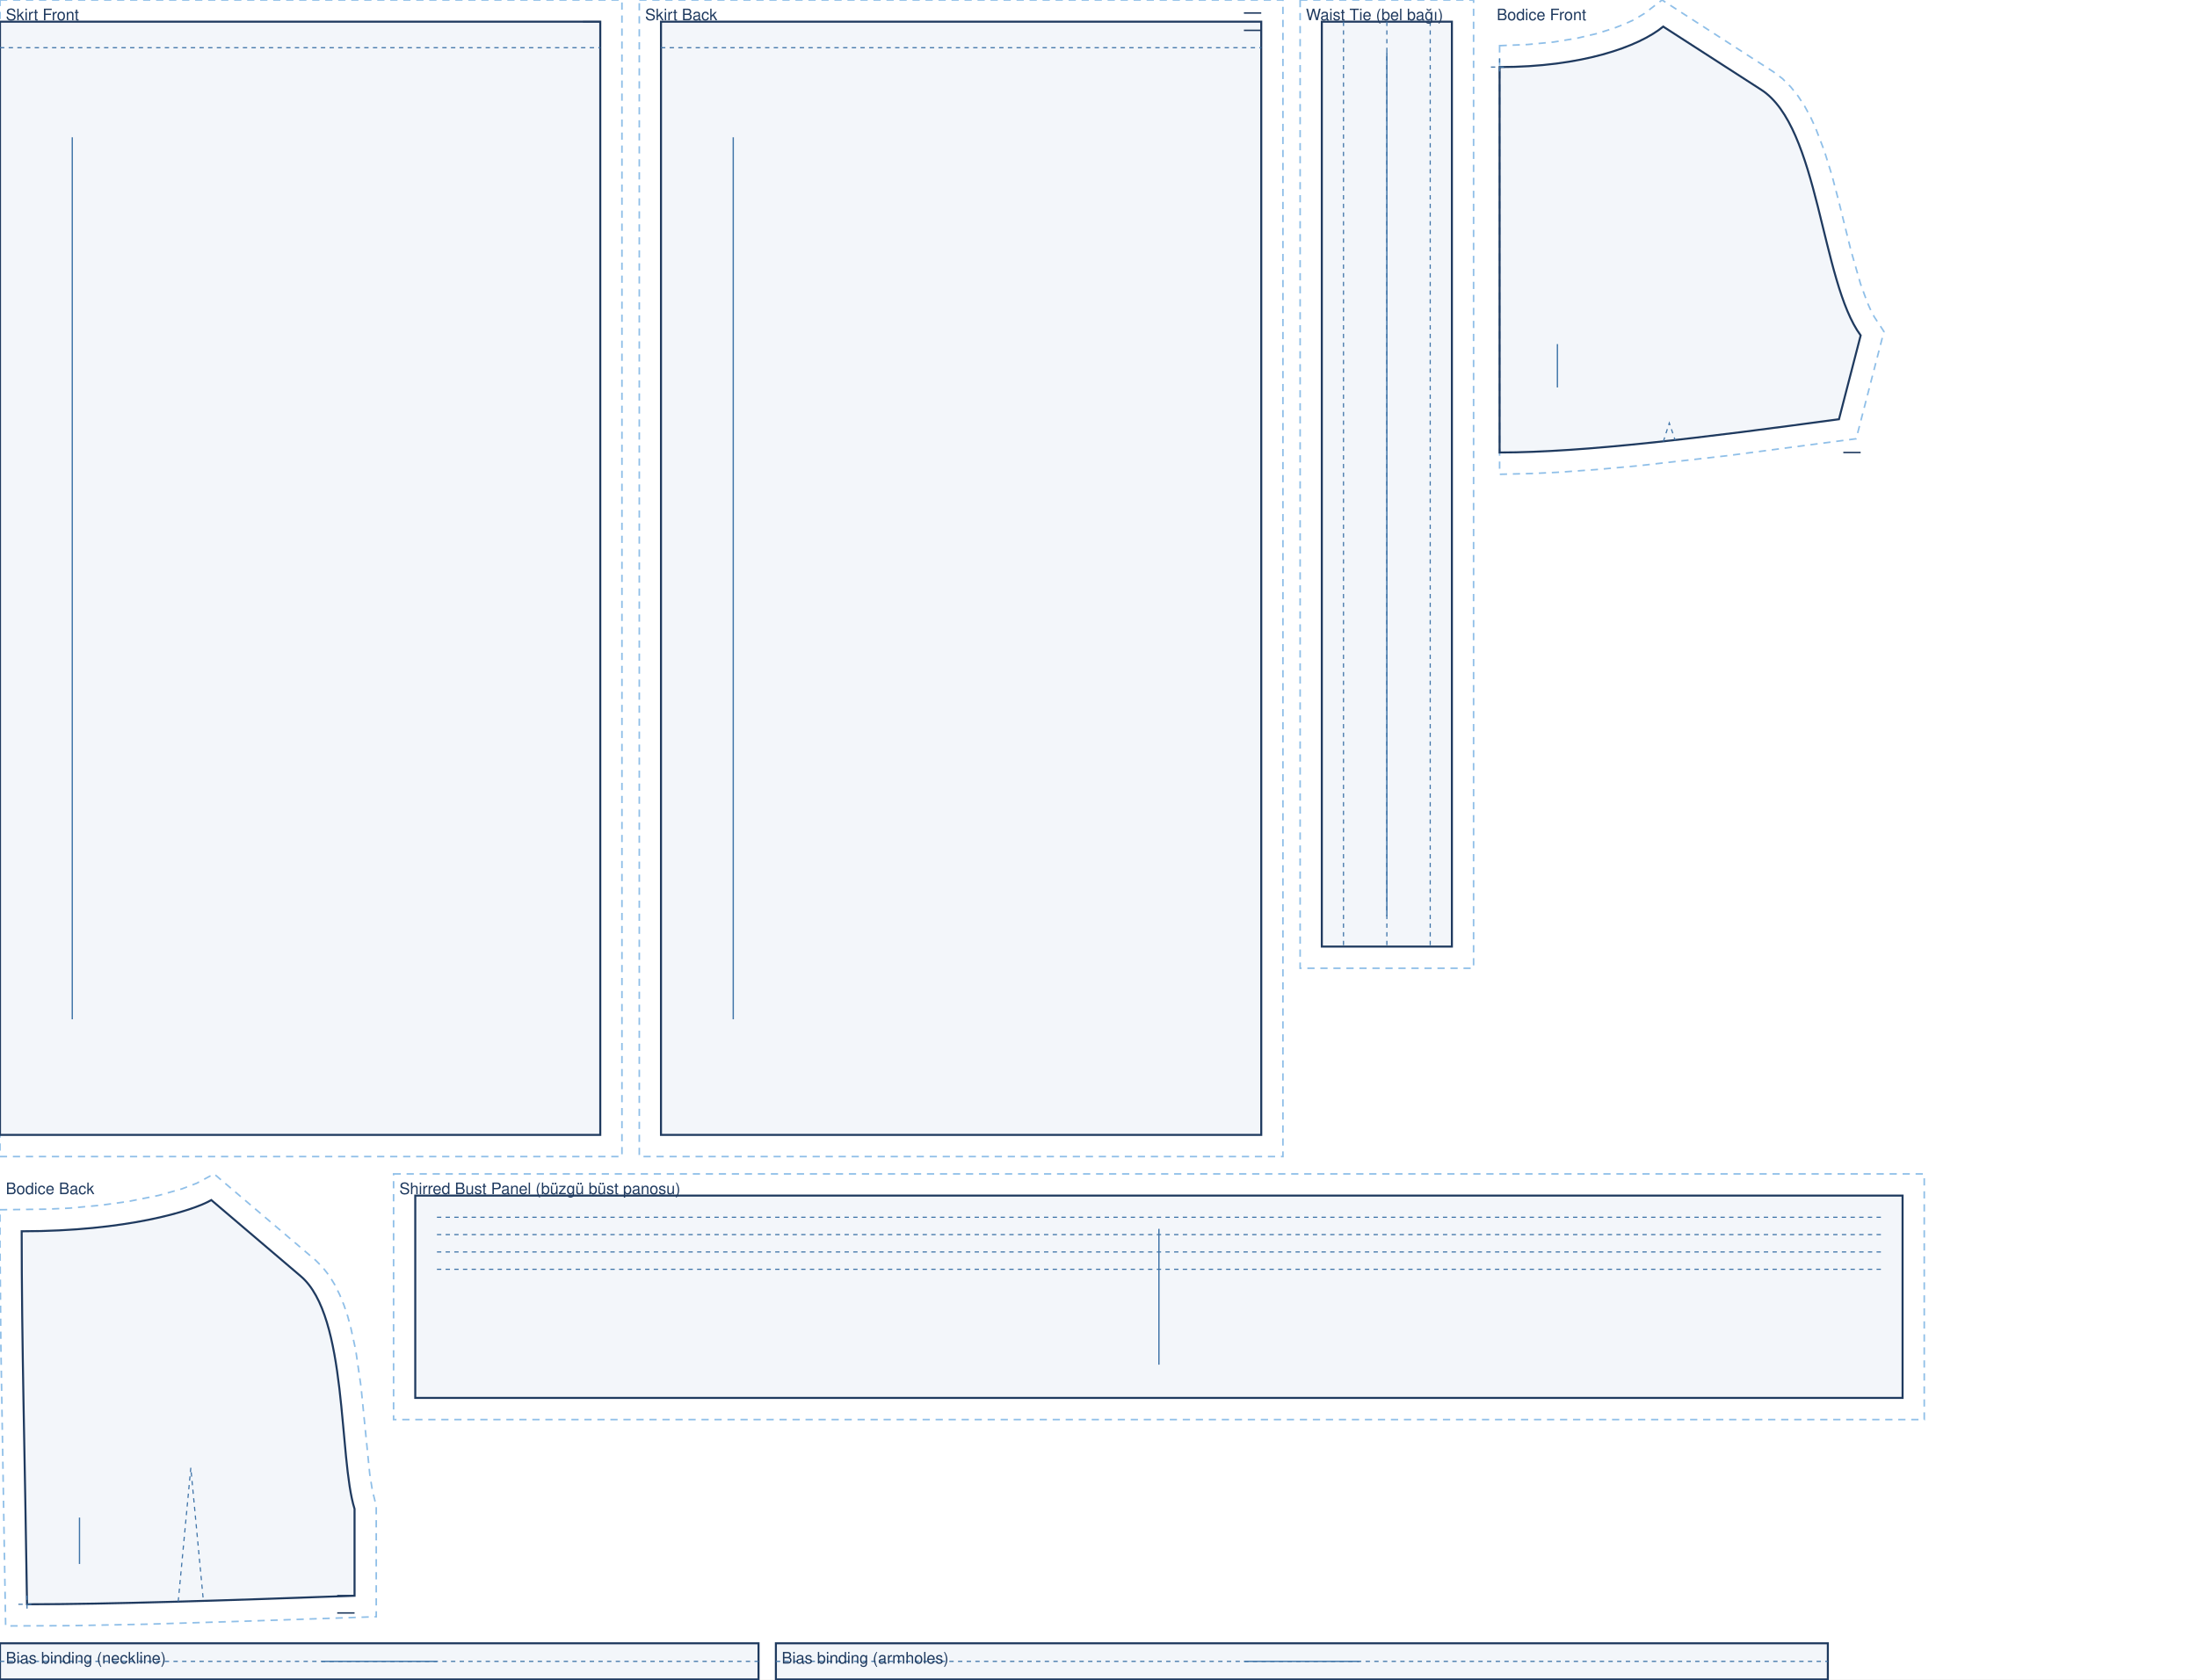
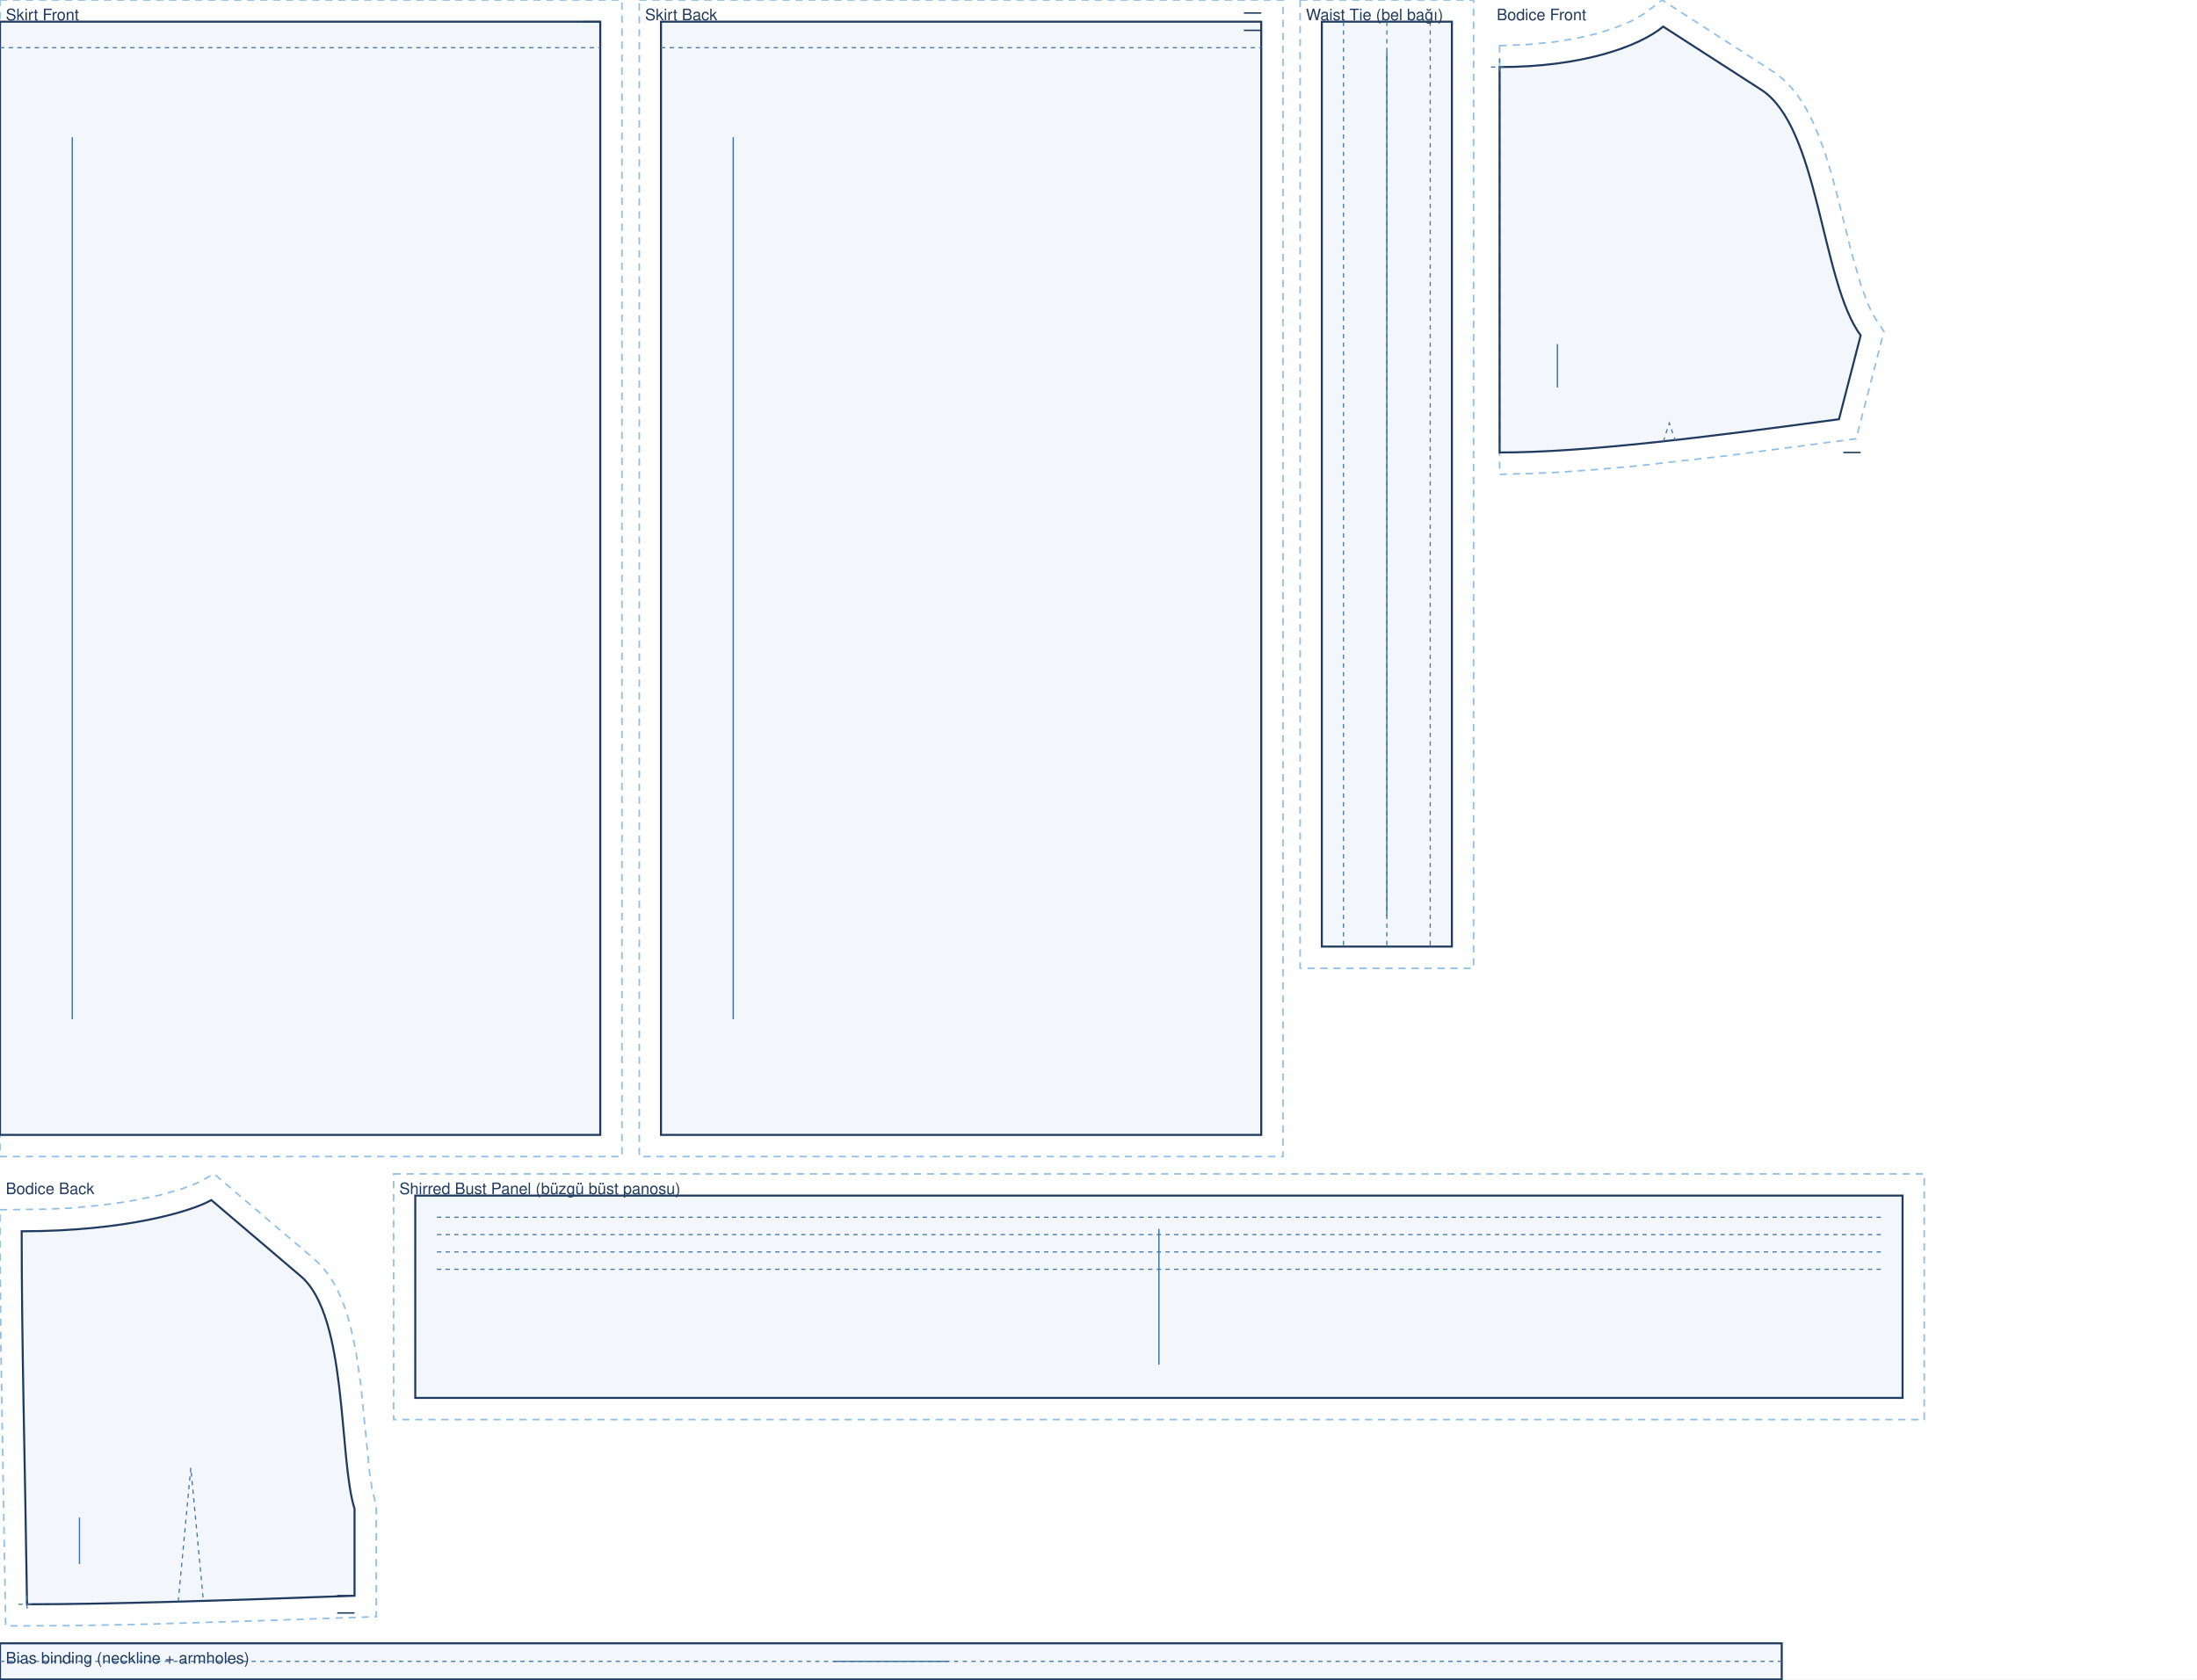
<svg xmlns="http://www.w3.org/2000/svg" viewBox="0 0 1520.0 1162.1" width="100%" role="img">
  <rect width="1520.0" height="1162.1" fill="#fff" />
  <path transform="translate(0.0 15.0)" d="M 0.0 -15.0 L 430.3 -15.0 L 430.3 785.3 L 0.0 785.3 Z" fill="none" stroke="#8fbfe8" stroke-width="1.1" stroke-dasharray="5 4" />
  <path transform="translate(0.0 15.0)" d="M 0.0 0.0 L 415.3 0.0 L 415.3 770.3 L 0.0 770.3 Z" fill="rgba(63,116,168,.06)" stroke="#1f3a5f" stroke-width="1.4" />
  <path transform="translate(0.0 15.0)" d="M 0.0 18.0 L 415.3 18.0" fill="none" stroke="#3f74a8" stroke-width="0.8" stroke-dasharray="3 3" />
  <path transform="translate(0.0 15.0)" d="M 415.3 0.0 L 403.3 0.0" fill="none" stroke="#1f3a5f" stroke-width="1.0" />
  <line transform="translate(0.0 15.0)" x1="50.0" y1="80.0" x2="50.0" y2="690.3" stroke="#3f74a8" stroke-width="0.9" />
  <text transform="translate(0.0 15.0)" x="4.0" y="-1.0" font-family="Helvetica,Arial,sans-serif" font-size="11" fill="#1f3a5f">Skirt Front</text>
  <path transform="translate(457.3 15.0)" d="M -15.0 -15.0 L 430.3 -15.0 L 430.3 785.3 L -15.0 785.3 Z" fill="none" stroke="#8fbfe8" stroke-width="1.1" stroke-dasharray="5 4" />
  <path transform="translate(457.3 15.0)" d="M 0.0 0.0 L 415.3 0.0 L 415.3 770.3 L 0.0 770.3 Z" fill="rgba(63,116,168,.06)" stroke="#1f3a5f" stroke-width="1.4" />
  <path transform="translate(457.3 15.0)" d="M 0.0 18.0 L 415.3 18.0" fill="none" stroke="#3f74a8" stroke-width="0.8" stroke-dasharray="3 3" />
  <path transform="translate(457.3 15.0)" d="M 415.3 -6.0 L 403.3 -6.0 M 415.3 6.0 L 403.3 6.0" fill="none" stroke="#1f3a5f" stroke-width="1.0" />
  <line transform="translate(457.3 15.0)" x1="50.0" y1="80.0" x2="50.0" y2="690.3" stroke="#3f74a8" stroke-width="0.9" />
  <text transform="translate(457.3 15.0)" x="-11.0" y="-1.0" font-family="Helvetica,Arial,sans-serif" font-size="11" fill="#1f3a5f">Skirt Back</text>
  <path transform="translate(914.5 15.0)" d="M -15.0 -15.0 L 105.0 -15.0 L 105.0 655.0 L -15.0 655.0 Z" fill="none" stroke="#8fbfe8" stroke-width="1.1" stroke-dasharray="5 4" />
  <path transform="translate(914.5 15.0)" d="M 0.0 0.0 L 90.0 0.0 L 90.0 640.0 L 0.0 640.0 Z" fill="rgba(63,116,168,.06)" stroke="#1f3a5f" stroke-width="1.4" />
  <path transform="translate(914.5 15.0)" d="M 45.0 0.0 L 45.0 640.0 M 15.0 0.0 L 15.0 640.0 M 75.0 0.0 L 75.0 640.0" fill="none" stroke="#3f74a8" stroke-width="0.8" stroke-dasharray="3 3" />
  <line transform="translate(914.5 15.0)" x1="45.0" y1="21.0" x2="45.0" y2="619.0" stroke="#3f74a8" stroke-width="0.9" />
  <text transform="translate(914.5 15.0)" x="-11.0" y="-1.0" font-family="Helvetica,Arial,sans-serif" font-size="11" fill="#1f3a5f">Waist Tie (bel bağı)</text>
  <path transform="translate(1037.5 18.4)" d="M 0.0 13.2 L 19.5 12.4 L 37.3 10.7 L 53.3 8.1 L 67.5 4.8 L 79.7 0.9 L 86.8 -1.9 L 92.9 -4.7 L 100.1 -9.0 L 112.4 -18.4 L 189.6 31.4 L 195.7 36.0 L 201.4 41.7 L 206.5 48.1 L 211.0 55.0 L 215.0 62.3 L 218.5 69.9 L 224.7 86.1 L 230.0 103.2 L 234.6 120.7 L 243.1 155.0 L 249.7 178.0 L 254.4 190.9 L 256.8 196.3 L 259.3 201.0 L 265.9 211.0 L 246.7 285.2 L 157.7 296.9 L 95.9 303.9 L 67.3 306.5 L 40.5 308.4 L 23.7 309.2 L 0.0 309.8 L 0.0 38.0 Z" fill="none" stroke="#8fbfe8" stroke-width="1.1" stroke-dasharray="5 4" />
  <path transform="translate(1037.5 18.4)" d="M 0.0 28.0 C 56.6 28.0 96.2 14.0 113.2 0.0 L 181.0 43.7 C 221.1 69.5 222.3 176.3 249.8 213.7 L 234.8 271.7 C 140.8 284.4 58.7 294.7 0.0 294.7 C 0.0 188.0 0.0 108.0 0.0 28.0 Z" fill="rgba(63,116,168,.06)" stroke="#1f3a5f" stroke-width="1.4" />
  <path transform="translate(1037.5 18.4)" d="M 113.3 287.1 L 117.4 274.3 L 121.5 286.3 M -6.0 28.0 L 6.0 28.0 M 0.0 22.0 L 0.0 34.0" fill="none" stroke="#3f74a8" stroke-width="0.8" stroke-dasharray="3 3" />
  <path transform="translate(1037.5 18.4)" d="M 249.8 294.7 L 237.8 294.7" fill="none" stroke="#1f3a5f" stroke-width="1.0" />
  <line transform="translate(1037.5 18.4)" x1="40.0" y1="219.7" x2="40.0" y2="249.7" stroke="#3f74a8" stroke-width="0.9" />
  <text transform="translate(1037.5 18.4)" x="-2.0" y="-4.4" font-family="Helvetica,Arial,sans-serif" font-size="11" fill="#1f3a5f">Bodice Front</text>
  <path transform="translate(15.0 830.4)" d="M -15.0 6.7 L 17.0 6.3 L 32.9 5.6 L 54.6 3.6 L 73.6 1.0 L 94.7 -3.2 L 110.7 -7.7 L 121.0 -11.6 L 133.1 -18.1 L 203.3 41.6 L 208.2 46.5 L 212.9 52.5 L 216.8 58.9 L 220.1 65.7 L 223.0 72.8 L 225.5 80.2 L 227.6 87.9 L 231.1 103.8 L 234.7 128.6 L 240.8 189.5 L 242.6 200.8 L 245.3 211.7 L 245.3 288.3 L 154.7 291.4 L 85.9 293.5 L 34.1 294.5 L -11.1 294.7 L -14.4 100.2 L -15.0 31.3 Z" fill="none" stroke="#8fbfe8" stroke-width="1.1" stroke-dasharray="5 4" />
  <path transform="translate(15.0 830.4)" d="M 0.0 21.6 C 72.2 21.6 118.1 7.6 131.2 0.0 L 193.1 52.7 C 225.8 80.5 219.2 178.3 230.3 213.7 L 230.3 273.8 C 139.7 277.1 60.4 279.7 3.7 279.7 C 2.2 176.5 0.0 99.0 0.0 21.6 Z" fill="rgba(63,116,168,.06)" stroke="#1f3a5f" stroke-width="1.4" />
  <path transform="translate(15.0 830.4)" d="M 108.3 277.8 L 117.0 185.3 L 125.7 277.3 M -2.3 279.7 L 9.7 279.7 M 3.7 273.7 L 3.7 285.7" fill="none" stroke="#3f74a8" stroke-width="0.8" stroke-dasharray="3 3" />
  <path transform="translate(15.0 830.4)" d="M 230.3 273.7 L 218.3 273.7 M 230.3 285.7 L 218.3 285.7" fill="none" stroke="#1f3a5f" stroke-width="1.0" />
  <line transform="translate(15.0 830.4)" x1="40.0" y1="219.7" x2="40.0" y2="251.8" stroke="#3f74a8" stroke-width="0.9" />
  <text transform="translate(15.0 830.4)" x="-11.0" y="-4.1" font-family="Helvetica,Arial,sans-serif" font-size="11" fill="#1f3a5f">Bodice Back</text>
  <path transform="translate(287.3 827.3)" d="M -15.0 -15.0 L 1044.0 -15.0 L 1044.0 155.0 L -15.0 155.0 Z" fill="none" stroke="#8fbfe8" stroke-width="1.1" stroke-dasharray="5 4" />
  <path transform="translate(287.3 827.3)" d="M 0.0 0.0 L 1029.0 0.0 L 1029.0 140.0 L 0.0 140.0 Z" fill="rgba(63,116,168,.06)" stroke="#1f3a5f" stroke-width="1.4" />
  <path transform="translate(287.3 827.3)" d="M 15.0 15.0 L 1014.0 15.0 M 15.0 27.0 L 1014.0 27.0 M 15.0 39.0 L 1014.0 39.0 M 15.0 51.0 L 1014.0 51.0" fill="none" stroke="#3f74a8" stroke-width="0.8" stroke-dasharray="3 3" />
  <line transform="translate(287.3 827.3)" x1="514.5" y1="23.0" x2="514.5" y2="117.0" stroke="#3f74a8" stroke-width="0.9" />
  <text transform="translate(287.3 827.3)" x="-11.0" y="-1.0" font-family="Helvetica,Arial,sans-serif" font-size="11" fill="#1f3a5f">Shirred Bust Panel (büzgü büst panosu)</text>
-   <path transform="translate(0.0 1137.1)" d="M 0.0 0.0 L 524.8 0.0 L 524.8 25.0 L 0.0 25.0 Z" fill="rgba(63,116,168,.06)" stroke="#1f3a5f" stroke-width="1.4" />
-   <path transform="translate(0.0 1137.1)" d="M 0.0 12.5 L 524.8 12.5" fill="none" stroke="#3f74a8" stroke-width="0.8" stroke-dasharray="3 3" />
-   <line transform="translate(0.0 1137.1)" x1="222.4" y1="12.5" x2="302.4" y2="12.5" stroke="#3f74a8" stroke-width="0.9" />
-   <text transform="translate(0.0 1137.1)" x="4.0" y="14.0" font-family="Helvetica,Arial,sans-serif" font-size="11" fill="#1f3a5f">Bias binding (neckline)</text>
-   <path transform="translate(536.8 1137.1)" d="M 0.0 0.0 L 727.8 0.0 L 727.8 25.0 L 0.0 25.0 Z" fill="rgba(63,116,168,.06)" stroke="#1f3a5f" stroke-width="1.4" />
-   <path transform="translate(536.8 1137.1)" d="M 0.0 12.5 L 727.8 12.5" fill="none" stroke="#3f74a8" stroke-width="0.8" stroke-dasharray="3 3" />
-   <line transform="translate(536.8 1137.1)" x1="323.9" y1="12.5" x2="403.9" y2="12.5" stroke="#3f74a8" stroke-width="0.9" />
-   <text transform="translate(536.8 1137.1)" x="4.0" y="14.0" font-family="Helvetica,Arial,sans-serif" font-size="11" fill="#1f3a5f">Bias binding (armholes)</text>
+   <path transform="translate(0.0 1137.1)" d="M 0.0 0.0 L 1232.7 0.0 L 1232.7 25.0 L 0.0 25.0 Z" fill="rgba(63,116,168,.06)" stroke="#1f3a5f" stroke-width="1.4" />
+   <path transform="translate(0.0 1137.1)" d="M 0.0 12.5 L 1232.7 12.5" fill="none" stroke="#3f74a8" stroke-width="0.8" stroke-dasharray="3 3" />
+   <line transform="translate(0.0 1137.1)" x1="576.3" y1="12.5" x2="656.3" y2="12.5" stroke="#3f74a8" stroke-width="0.9" />
+   <text transform="translate(0.0 1137.1)" x="4.0" y="14.0" font-family="Helvetica,Arial,sans-serif" font-size="11" fill="#1f3a5f">Bias binding (neckline + armholes)</text>
</svg>
